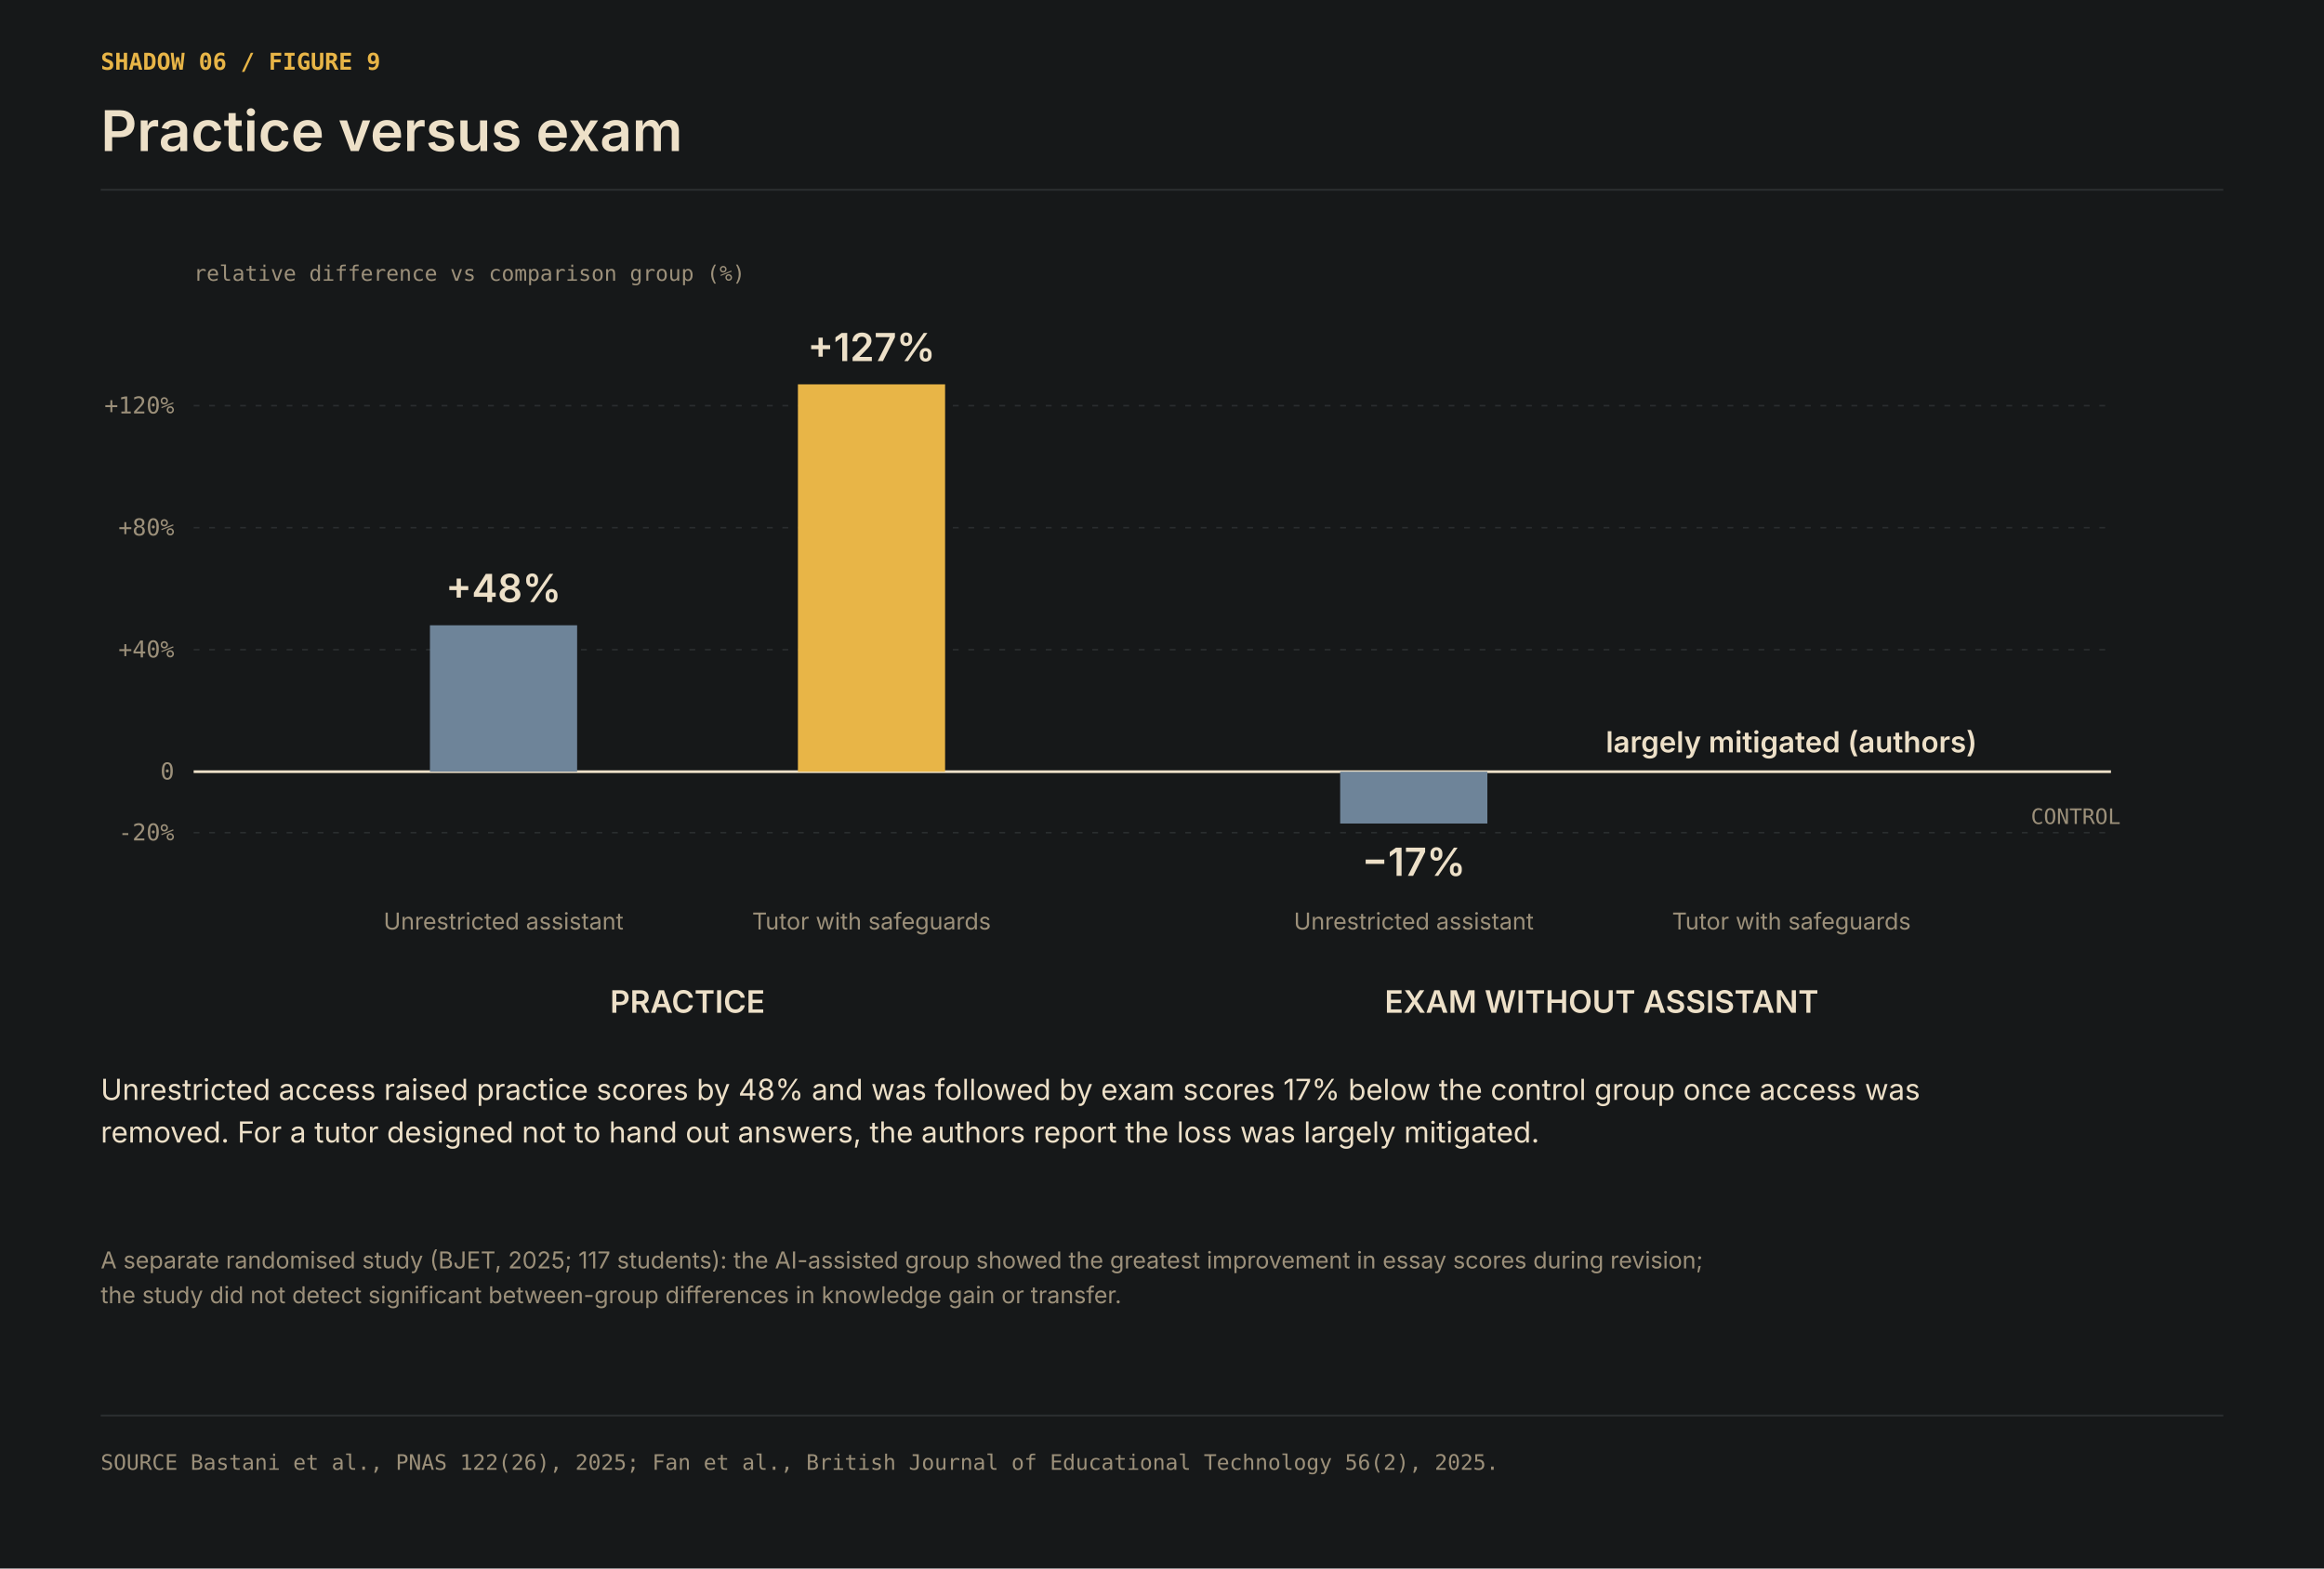
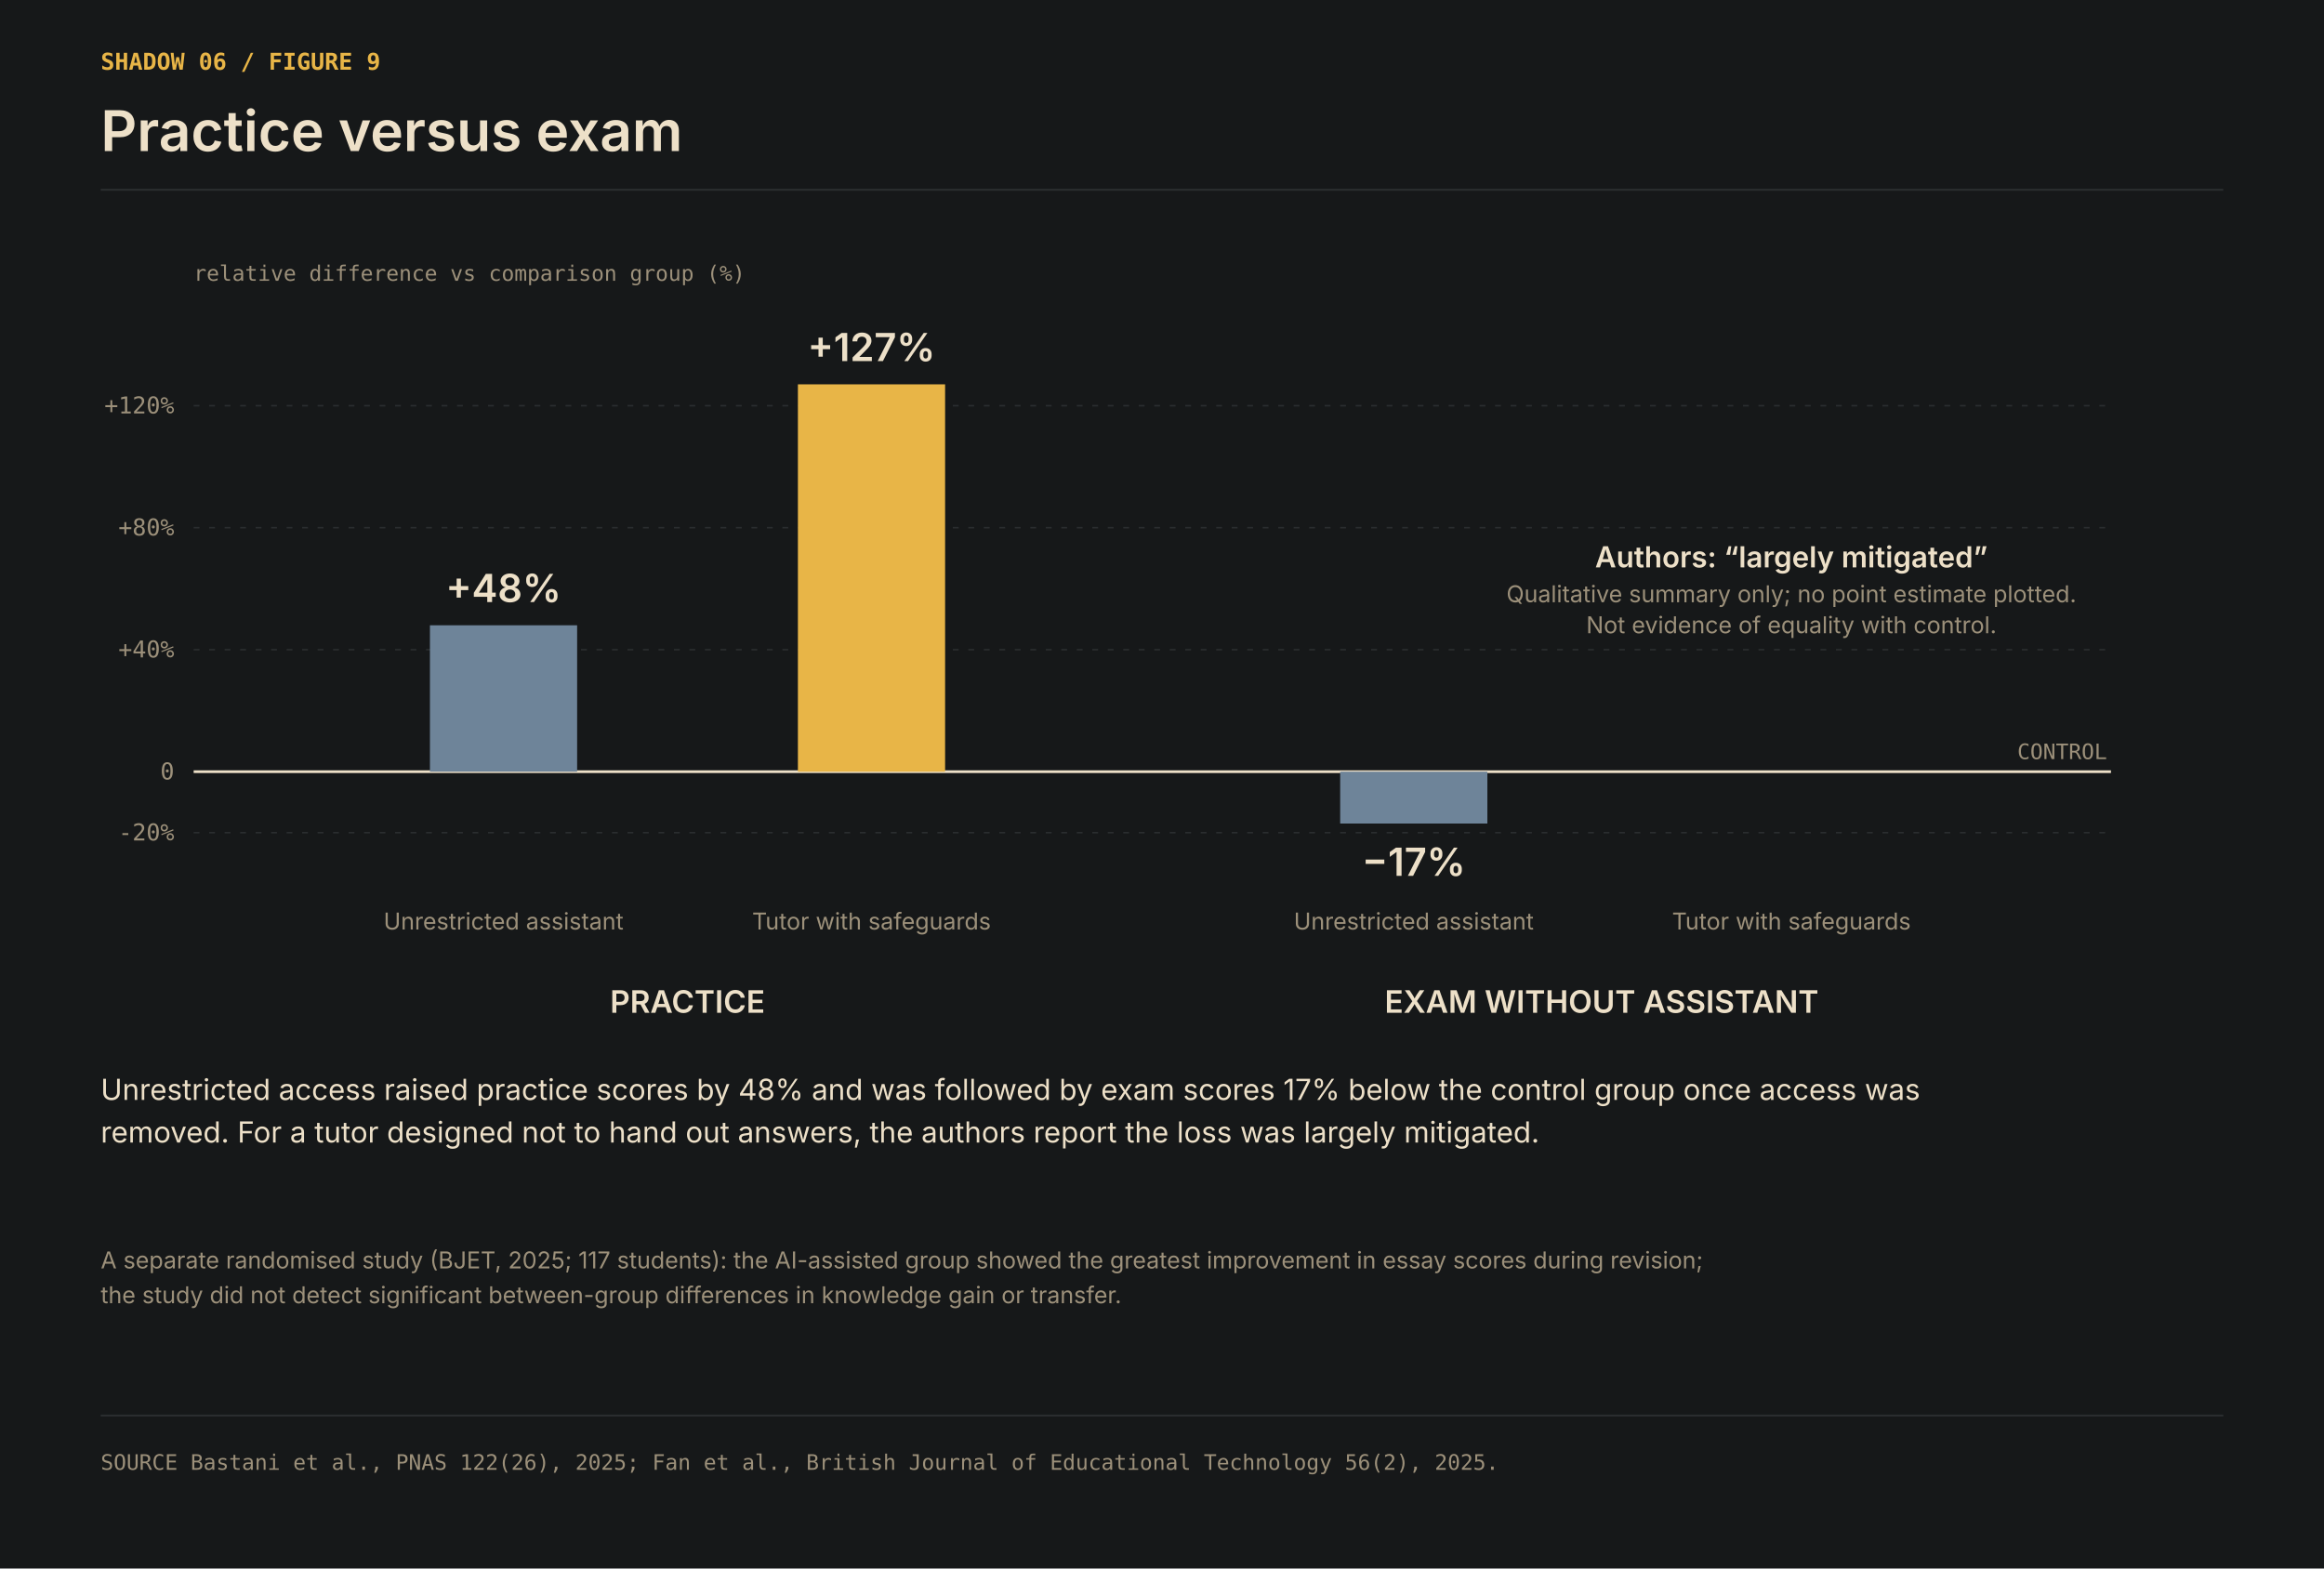
<svg xmlns="http://www.w3.org/2000/svg" width="1200" height="810" viewBox="0 0 1200 810" role="img" aria-labelledby="title desc">
  <rect width="1200" height="810" fill="#161819" />
  <text x="52" y="36" fill="#E8B547" font-family="JetBrains Mono,monospace" font-size="12" font-weight="600" text-anchor="start">SHADOW 06  /  FIGURE 9</text>
  <text x="52" y="78" fill="#EDE0C8" font-family="Inter,Arial,sans-serif" font-size="29" font-weight="600" text-anchor="start">Practice versus exam</text>
  <line x1="52" y1="98" x2="1148" y2="98" stroke="#2A2D2F" stroke-width="1" />
  <g data-text-role="axis_label">
    <text x="100" y="145" fill="#9C907A" font-family="JetBrains Mono,monospace" font-size="11" font-weight="400" text-anchor="start">relative difference vs comparison group (%)</text>
  </g>
  <line x1="100" y1="430" x2="1090" y2="430" stroke="#2A2D2F" stroke-width="0.8" stroke-dasharray="3 5" />
  <text x="90" y="434" fill="#9C907A" font-family="JetBrains Mono,monospace" font-size="12" font-weight="400" text-anchor="end">-20%</text>
  <line x1="100" y1="398.5" x2="1090" y2="398.5" stroke="#EDE0C8" stroke-width="1.4" />
  <text x="90" y="402.5" fill="#9C907A" font-family="JetBrains Mono,monospace" font-size="12" font-weight="400" text-anchor="end">0</text>
  <line x1="100" y1="335.5" x2="1090" y2="335.5" stroke="#2A2D2F" stroke-width="0.8" stroke-dasharray="3 5" />
  <text x="90" y="339.5" fill="#9C907A" font-family="JetBrains Mono,monospace" font-size="12" font-weight="400" text-anchor="end">+40%</text>
  <line x1="100" y1="272.5" x2="1090" y2="272.5" stroke="#2A2D2F" stroke-width="0.8" stroke-dasharray="3 5" />
  <text x="90" y="276.5" fill="#9C907A" font-family="JetBrains Mono,monospace" font-size="12" font-weight="400" text-anchor="end">+80%</text>
  <line x1="100" y1="209.5" x2="1090" y2="209.5" stroke="#2A2D2F" stroke-width="0.8" stroke-dasharray="3 5" />
  <text x="90" y="213.5" fill="#9C907A" font-family="JetBrains Mono,monospace" font-size="12" font-weight="400" text-anchor="end">+120%</text>
-   <text x="1095" y="425.5" fill="#9C907A" font-family="JetBrains Mono,monospace" font-size="11" font-weight="400" text-anchor="end">CONTROL</text>
+   <text x="1088" y="392" fill="#9C907A" font-family="JetBrains Mono,monospace" font-size="11" font-weight="400" text-anchor="end">CONTROL</text>
  <rect x="222" y="322.9" width="76" height="75.6" fill="#6E8499" data-row="0" data-field="practice_vs_control_pct" data-value="48" data-zero="398.5" data-scale="1.575" />
  <text x="260" y="310.9" fill="#EDE0C8" font-family="Inter,Arial,sans-serif" font-size="20" font-weight="600" text-anchor="middle">+48%</text>
  <rect x="412" y="198.475" width="76" height="200.025" fill="#E8B547" data-row="1" data-field="practice_vs_control_pct" data-value="127" data-zero="398.5" data-scale="1.575" />
  <text x="450" y="186.475" fill="#EDE0C8" font-family="Inter,Arial,sans-serif" font-size="20" font-weight="600" text-anchor="middle">+127%</text>
  <rect x="692" y="398.5" width="76" height="26.775" fill="#6E8499" data-row="0" data-field="exam_vs_control_pct" data-value="-17" data-zero="398.5" data-scale="1.575" />
  <text x="730" y="452.275" fill="#EDE0C8" font-family="Inter,Arial,sans-serif" font-size="20" font-weight="600" text-anchor="middle" data-row="0" data-field="exam_label" data-value="−17%">−17%</text>
-   <text x="925" y="388.5" fill="#EDE0C8" font-family="Inter,Arial,sans-serif" font-size="15" font-weight="600" text-anchor="middle" data-row="1" data-field="exam_label" data-value="largely mitigated (authors)">largely mitigated (authors)</text>
+   <text x="925" y="293" fill="#EDE0C8" font-family="Inter,Arial,sans-serif" font-size="15" font-weight="600" text-anchor="middle" data-row="1" data-field="exam_label" data-value="largely mitigated (authors)">Authors: “largely mitigated”</text>
+   <text x="925" y="311" fill="#9C907A" font-family="Inter,Arial,sans-serif" font-size="12" font-weight="400" text-anchor="middle">Qualitative summary only; no point estimate plotted.</text>
+   <text x="925" y="327" fill="#9C907A" font-family="Inter,Arial,sans-serif" font-size="12" font-weight="400" text-anchor="middle">Not evidence of equality with control.</text>
  <text x="260" y="480" fill="#9C907A" font-family="Inter,Arial,sans-serif" font-size="12" font-weight="400" text-anchor="middle" data-row="0" data-field="arm" data-value="Unrestricted assistant">Unrestricted assistant</text>
  <text x="450" y="480" fill="#9C907A" font-family="Inter,Arial,sans-serif" font-size="12" font-weight="400" text-anchor="middle" data-row="1" data-field="arm" data-value="Tutor with safeguards">Tutor with safeguards</text>
  <text x="730" y="480" fill="#9C907A" font-family="Inter,Arial,sans-serif" font-size="12" font-weight="400" text-anchor="middle">Unrestricted assistant</text>
  <text x="925" y="480" fill="#9C907A" font-family="Inter,Arial,sans-serif" font-size="12" font-weight="400" text-anchor="middle">Tutor with safeguards</text>
  <text x="355" y="523" fill="#EDE0C8" font-family="Inter,Arial,sans-serif" font-size="16" font-weight="600" text-anchor="middle">PRACTICE</text>
  <text x="827" y="523" fill="#EDE0C8" font-family="Inter,Arial,sans-serif" font-size="16" font-weight="600" text-anchor="middle">EXAM WITHOUT ASSISTANT</text>
  <text x="52" y="568" fill="#EDE0C8" font-family="Inter,Arial,sans-serif" font-size="15" font-weight="400" text-anchor="start">Unrestricted access raised practice scores by 48% and was followed by exam scores 17% below the control group once access was</text>
  <text x="52" y="590" fill="#EDE0C8" font-family="Inter,Arial,sans-serif" font-size="15" font-weight="400" text-anchor="start">removed. For a tutor designed not to hand out answers, the authors report the loss was largely mitigated.</text>
  <g data-text-role="companion">
    <text x="52" y="655" fill="#9C907A" font-family="Inter,Arial,sans-serif" font-size="12" font-weight="400" text-anchor="start">A separate randomised study (BJET, 2025; 117 students): the AI-assisted group showed the greatest improvement in essay scores during revision;</text>
    <text x="52" y="673" fill="#9C907A" font-family="Inter,Arial,sans-serif" font-size="12" font-weight="400" text-anchor="start">the study did not detect significant between-group differences in knowledge gain or transfer.</text>
  </g>
  <g data-text-role="source">
    <line x1="52" y1="731" x2="1148" y2="731" stroke="#2A2D2F" stroke-width="1" />
    <text x="52" y="759" fill="#9C907A" font-family="JetBrains Mono,monospace" font-size="11" font-weight="400" text-anchor="start">SOURCE  Bastani et al., PNAS 122(26), 2025; Fan et al., British Journal of Educational Technology 56(2), 2025.</text>
  </g>
</svg>
